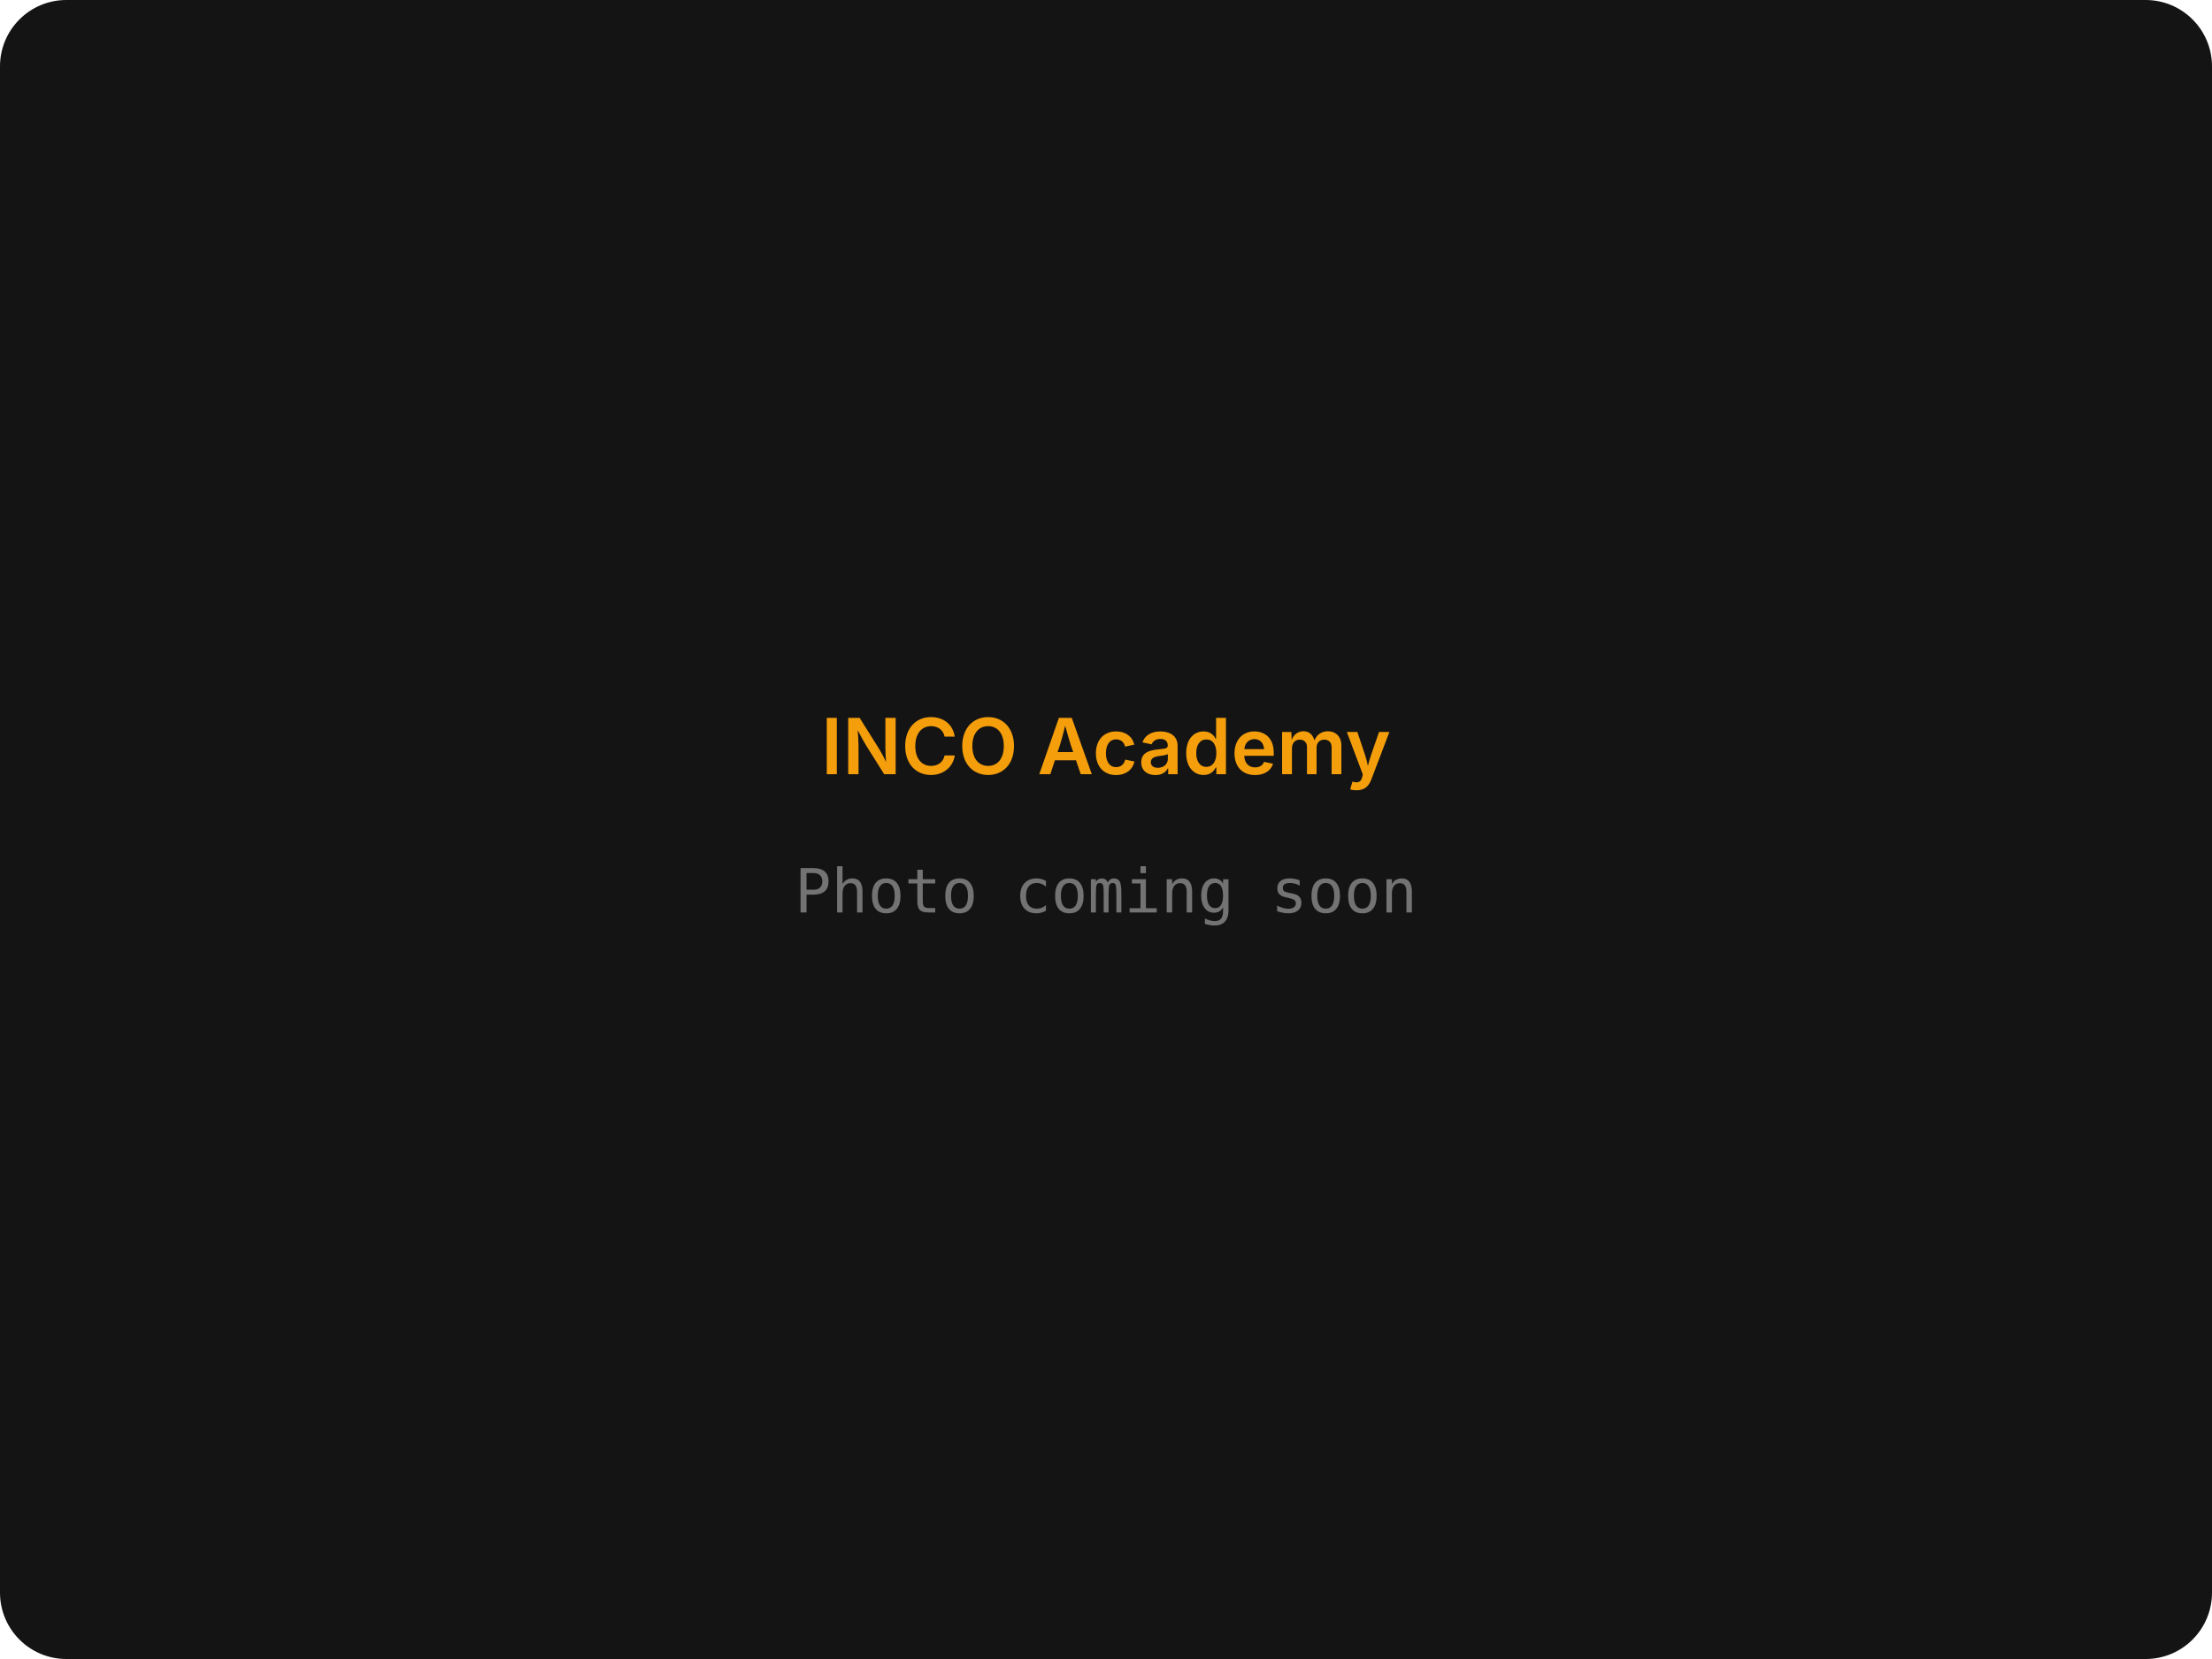
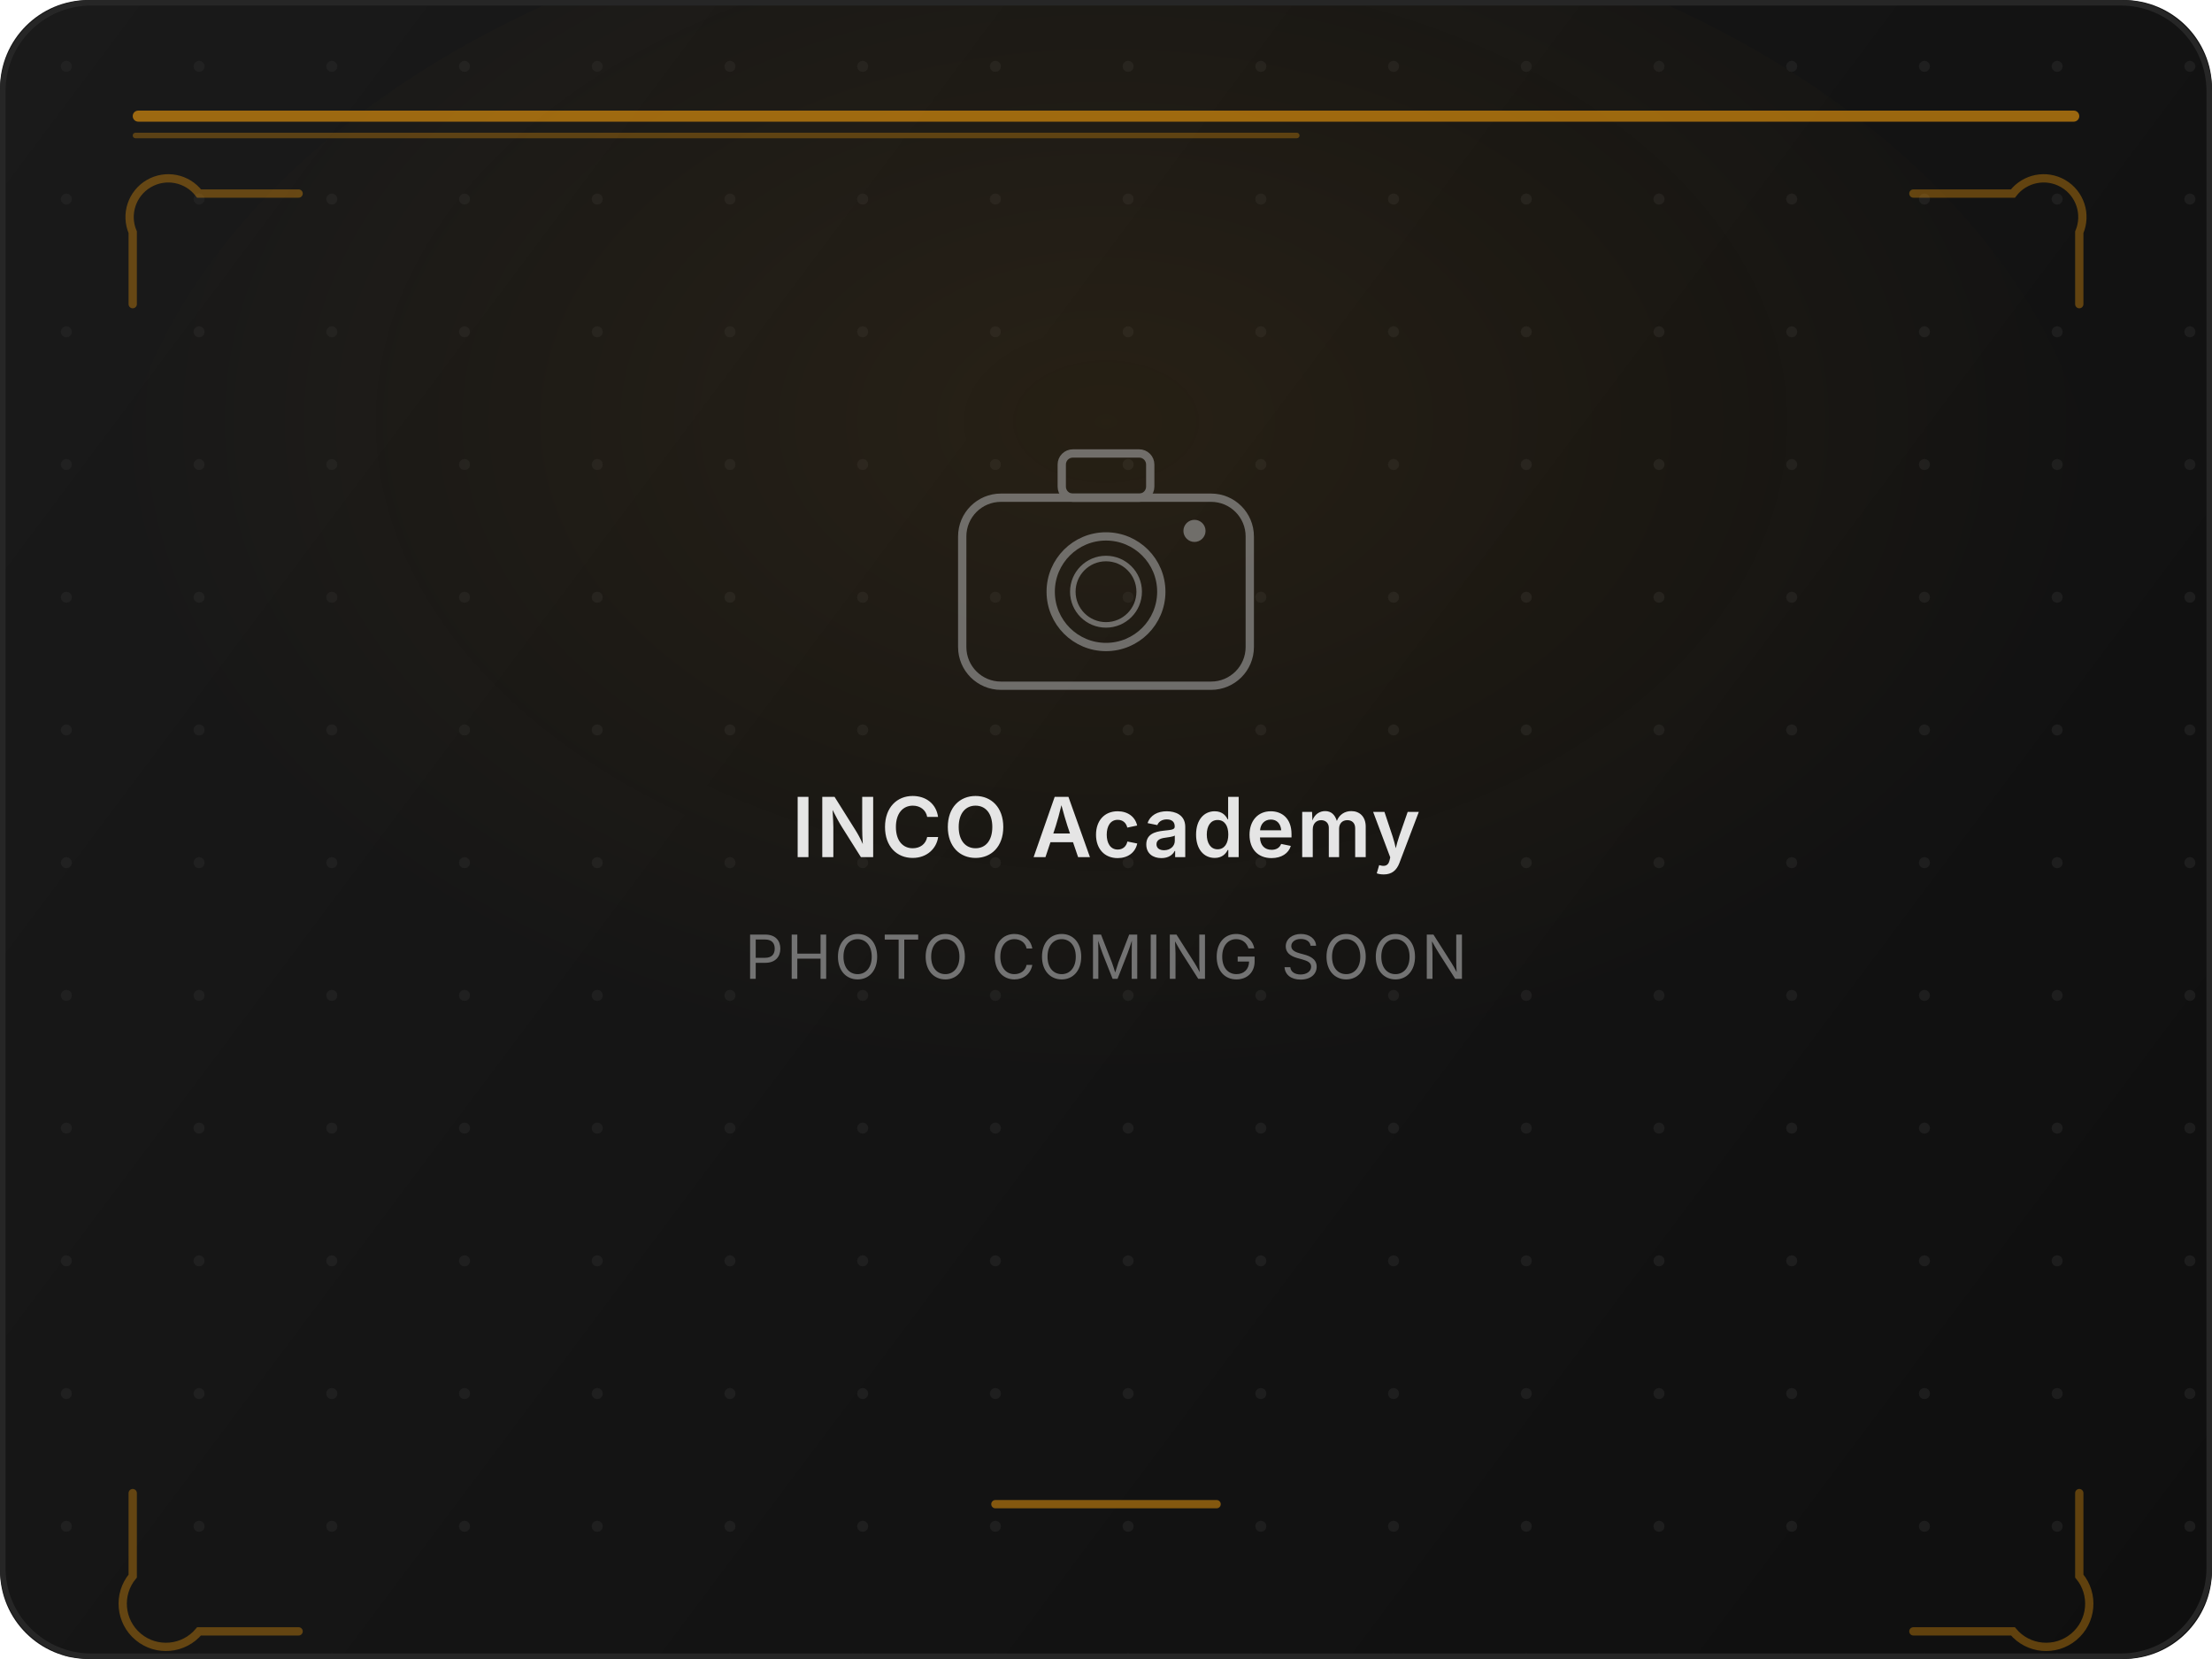
<svg xmlns="http://www.w3.org/2000/svg" width="400" height="300" viewBox="0 0 400 300">
-   <rect width="400" height="300" fill="#141414" rx="12" />
-   <text x="200" y="140" text-anchor="middle" fill="#f59e0b" font-family="'Inter', system-ui, sans-serif" font-size="14" font-weight="600">
+   <defs>
+     <linearGradient id="bgGrad" x1="0" y1="0" x2="400" y2="300" gradientUnits="userSpaceOnUse">
+       <stop offset="0%" stop-color="#1a1a1a" />
+       <stop offset="50%" stop-color="#141414" />
+       <stop offset="100%" stop-color="#0f0f0f" />
+     </linearGradient>
+     <radialGradient id="glow" cx="50%" cy="40%" r="50%">
+       <stop offset="0%" stop-color="#f59e0b" stop-opacity="0.08" />
+       <stop offset="100%" stop-color="#f59e0b" stop-opacity="0" />
+     </radialGradient>
+     <pattern id="dots" width="24" height="24" patternUnits="userSpaceOnUse">
+       <circle cx="12" cy="12" r="1" fill="#262626" opacity="0.6" />
+     </pattern>
+   </defs>
+   <rect width="400" height="300" rx="16" fill="url(#bgGrad)" />
+   <rect width="400" height="300" rx="16" fill="url(#dots)" />
+   <ellipse cx="200" cy="100" rx="180" ry="120" fill="url(#glow)" />
+   <rect x="24" y="20" width="352" height="2" rx="1" fill="#f59e0b" opacity="0.6" />
+   <rect x="24" y="24" width="211" height="1" rx="0.5" fill="#f59e0b" opacity="0.3" />
+   <path d="M 24 55 L 24 42 A 7 7 0 0 1 36 35 L 54 35" fill="none" stroke="#f59e0b" stroke-width="1.5" opacity="0.35" stroke-linecap="round" />
+   <path d="M 376 55 L 376 42 A 7 7 0 0 0 364 35 L 346 35" fill="none" stroke="#f59e0b" stroke-width="1.5" opacity="0.35" stroke-linecap="round" />
+   <path d="M 24 270 L 24 285 A 7 7 0 0 0 36 295 L 54 295" fill="none" stroke="#f59e0b" stroke-width="1.5" opacity="0.35" stroke-linecap="round" />
+   <path d="M 376 270 L 376 285 A 7 7 0 0 1 364 295 L 346 295" fill="none" stroke="#f59e0b" stroke-width="1.5" opacity="0.35" stroke-linecap="round" />
+   <g transform="translate(174, 80)" opacity="0.6">
+     <rect x="0" y="10" width="52" height="34" rx="7" fill="none" stroke="#a3a3a3" stroke-width="1.5" />
+     <rect x="18" y="2" width="16" height="8" rx="2" fill="none" stroke="#a3a3a3" stroke-width="1.5" />
+     <circle cx="26" cy="27" r="10" fill="none" stroke="#a3a3a3" stroke-width="1.5" />
+     <circle cx="26" cy="27" r="6" fill="none" stroke="#a3a3a3" stroke-width="1" />
+     <circle cx="42" cy="16" r="2" fill="#a3a3a3" />
+   </g>
+   <text x="200" y="155" text-anchor="middle" fill="#e5e5e5" font-family="Inter, system-ui, -apple-system, sans-serif" font-size="15" font-weight="600" letter-spacing="0.3">
    INCO Academy
  </text>
-   <text x="200" y="165" text-anchor="middle" fill="#737373" font-family="'Fira Code', monospace" font-size="11">
-     Photo coming soon
+   <text x="200" y="177" text-anchor="middle" fill="#737373" font-family="Inter, system-ui, -apple-system, sans-serif" font-size="11" font-weight="400" letter-spacing="0.5">
+     PHOTO COMING SOON
  </text>
+   <line x1="180" y1="272" x2="220" y2="272" stroke="#f59e0b" stroke-width="1.5" opacity="0.5" stroke-linecap="round" />
+   <rect x="0.5" y="0.5" width="399" height="299" rx="16" fill="none" stroke="#262626" stroke-width="1" />
</svg>
